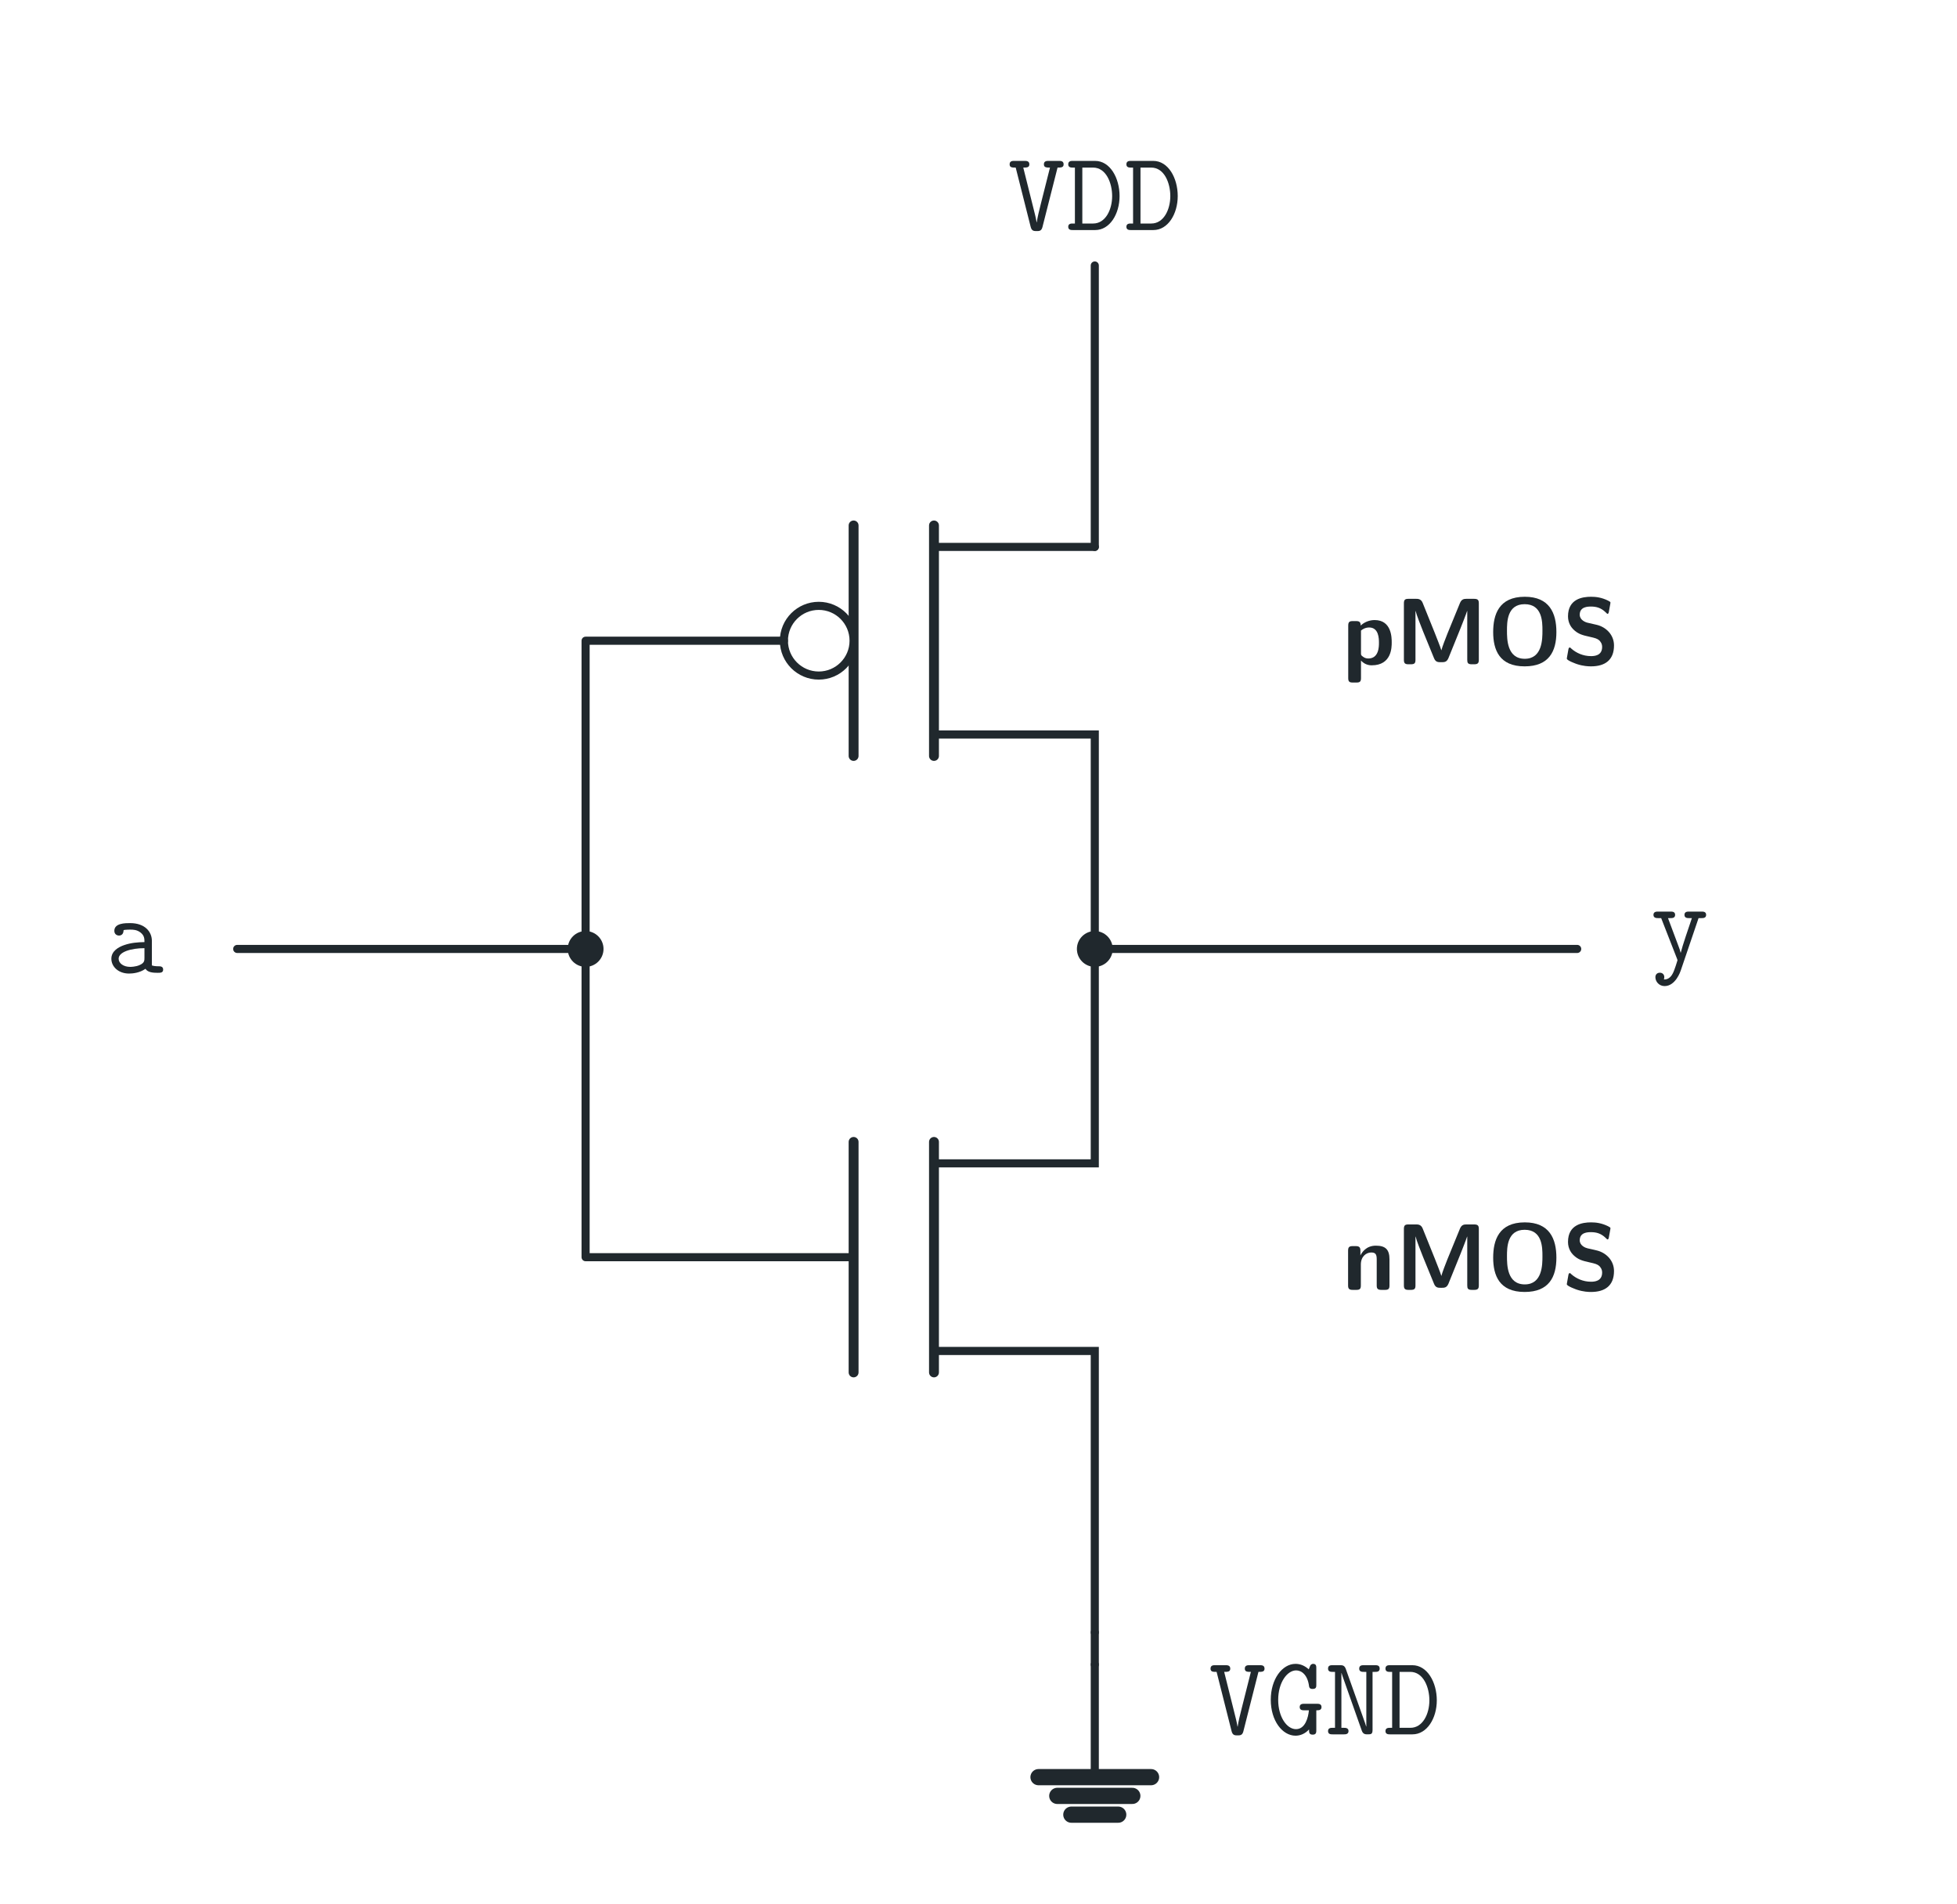
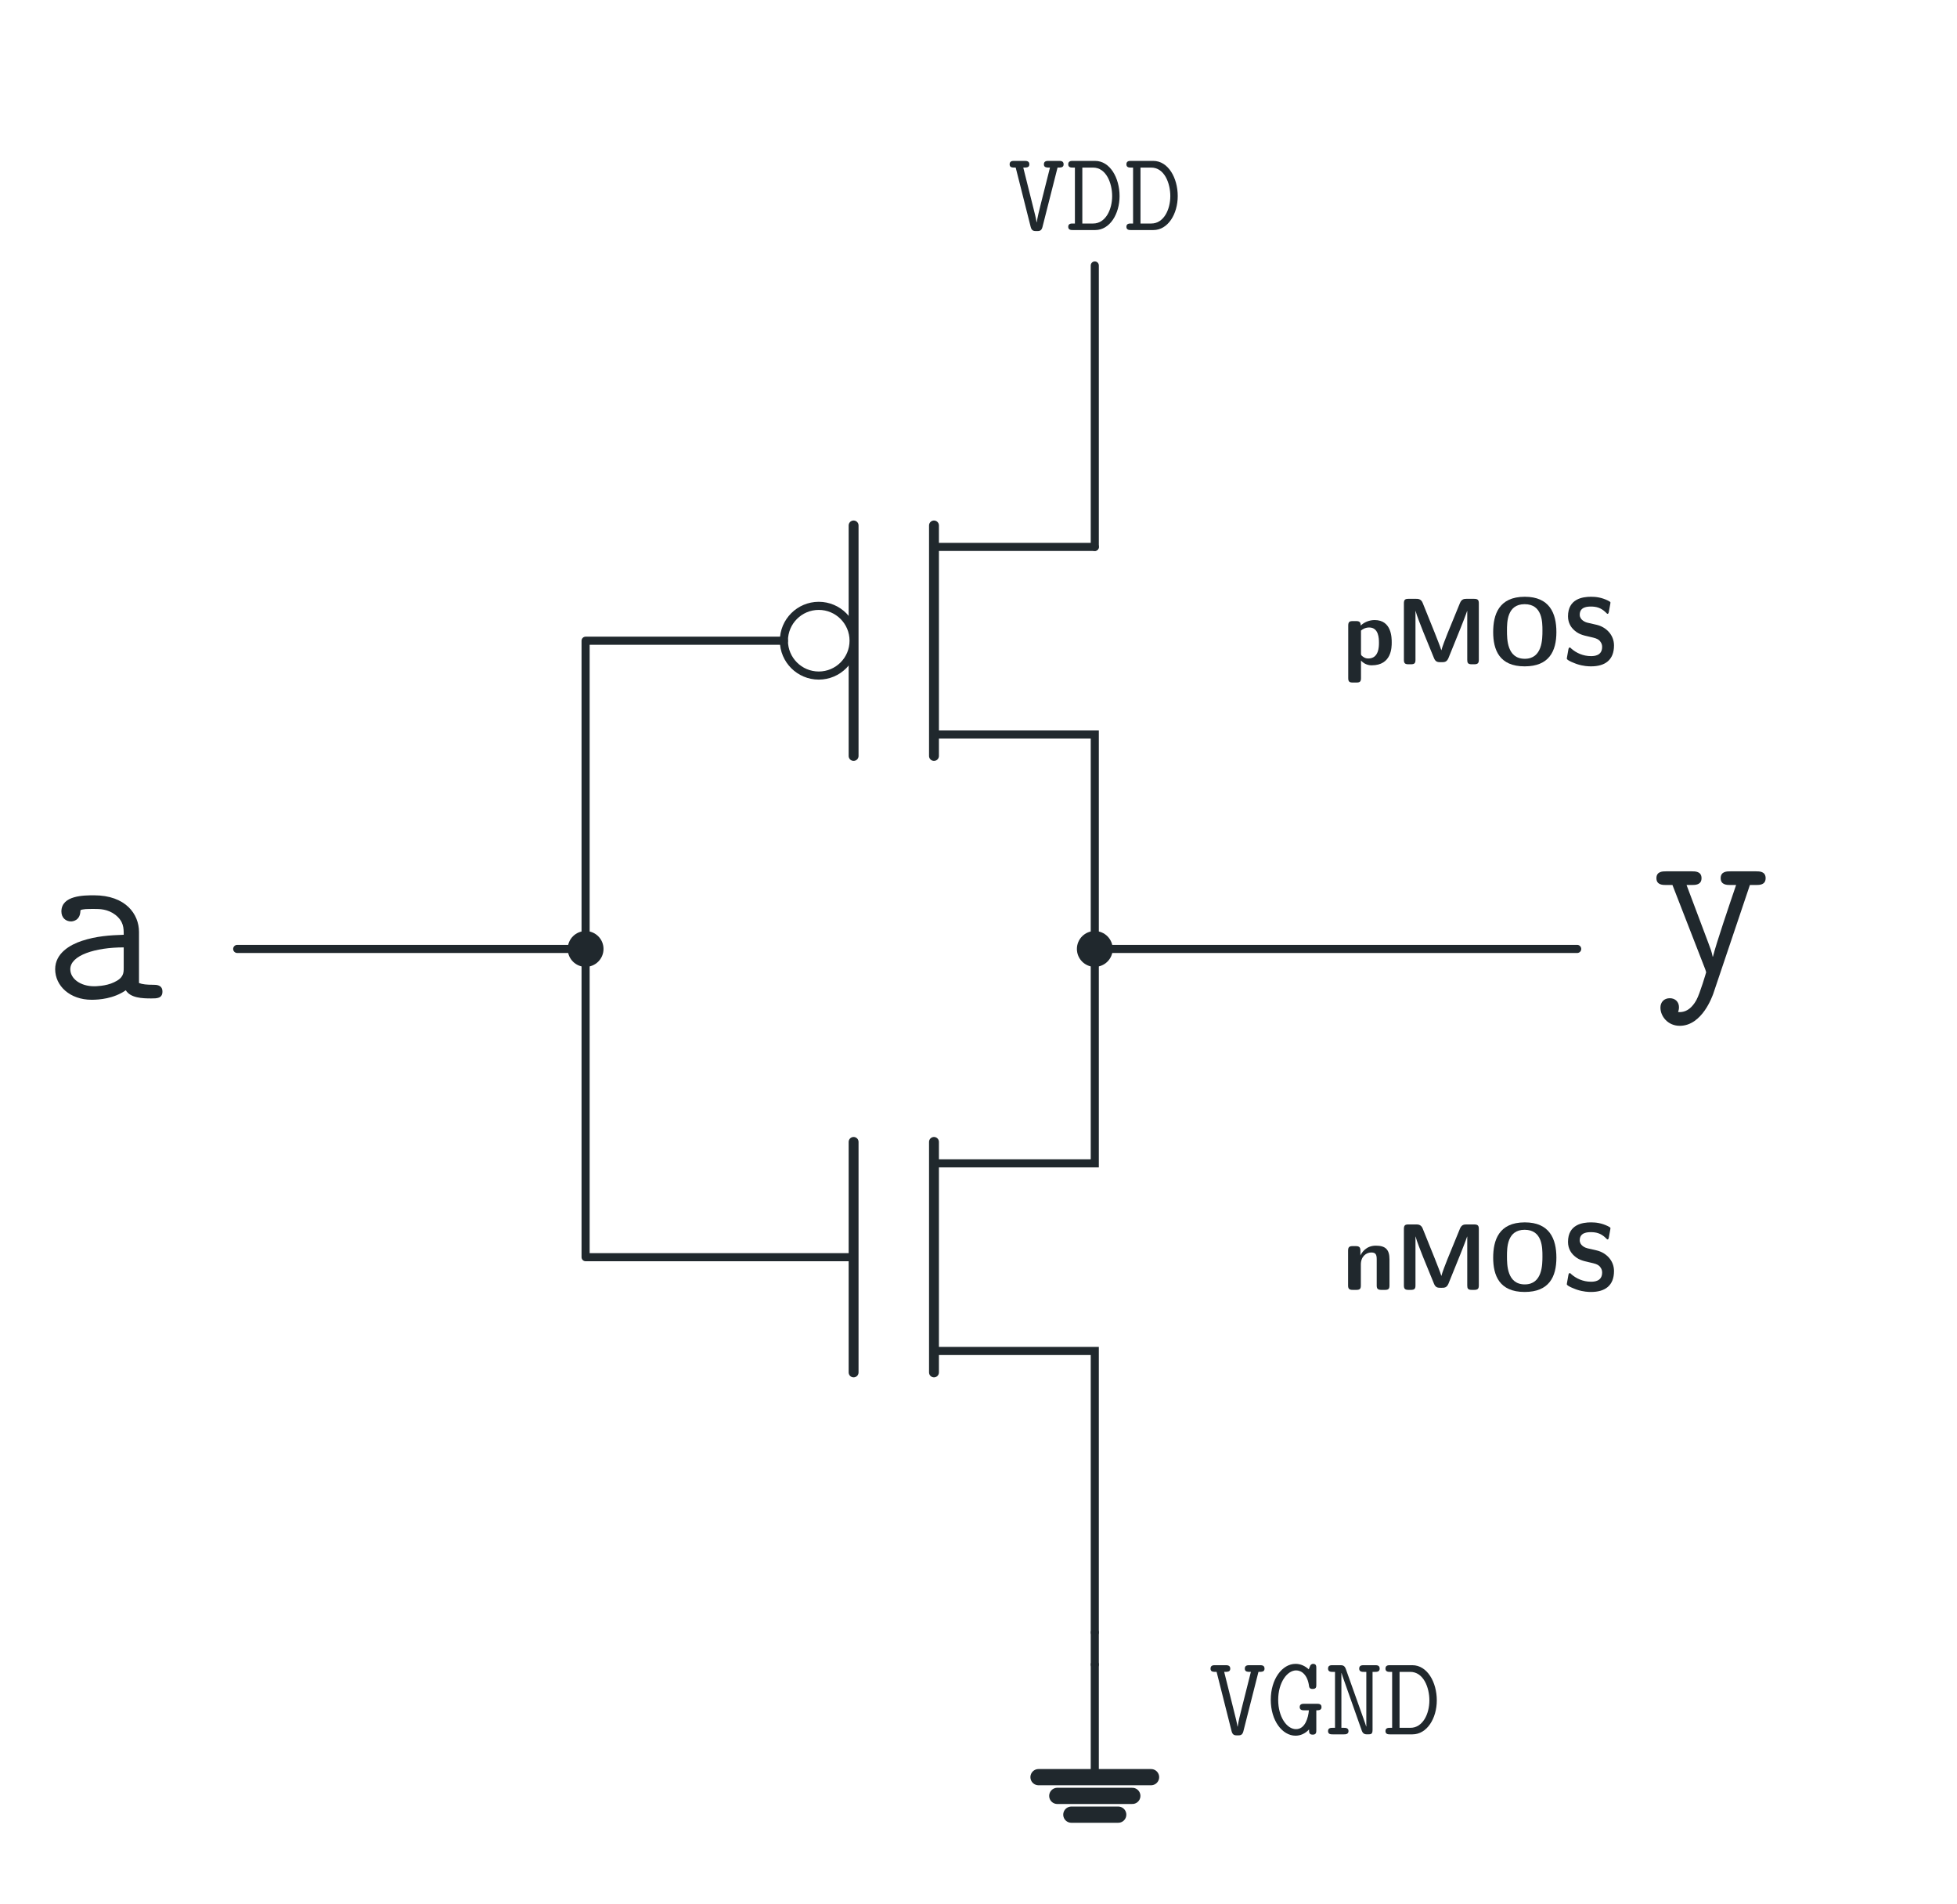
<svg xmlns="http://www.w3.org/2000/svg" xmlns:xlink="http://www.w3.org/1999/xlink" width="206.087pt" height="200.418pt" viewBox="0 0 206.087 200.418">
  <defs>
    <g>
      <g id="glyph-0-0">
        <path d="M 5.906 -6.922 C 5.906 -7.281 5.594 -7.281 5.422 -7.281 L 4.312 -7.281 C 4.141 -7.281 3.828 -7.281 3.828 -6.922 C 3.828 -6.578 4.109 -6.578 4.469 -6.578 L 3.5 -2.734 C 3.344 -2.125 3.141 -1.297 3.078 -0.812 L 3.062 -0.812 C 2.984 -1.281 2.859 -1.781 2.734 -2.266 L 1.656 -6.578 C 2.016 -6.578 2.297 -6.578 2.297 -6.922 C 2.297 -7.281 1.969 -7.281 1.812 -7.281 L 0.688 -7.281 C 0.531 -7.281 0.219 -7.281 0.219 -6.922 C 0.219 -6.578 0.484 -6.578 0.844 -6.578 L 0.859 -6.578 L 2.438 -0.328 C 2.547 0.109 2.797 0.109 3.062 0.109 C 3.328 0.109 3.562 0.109 3.672 -0.297 L 5.266 -6.578 C 5.625 -6.578 5.906 -6.578 5.906 -6.922 Z M 5.906 -6.922 " />
      </g>
      <g id="glyph-0-1">
        <path d="M 5.672 -3.578 C 5.672 -5.484 4.672 -7.281 3.094 -7.281 L 0.734 -7.281 C 0.578 -7.281 0.266 -7.281 0.266 -6.922 C 0.266 -6.578 0.578 -6.578 0.734 -6.578 L 0.969 -6.578 L 0.969 -0.688 L 0.734 -0.688 C 0.578 -0.688 0.266 -0.688 0.266 -0.344 C 0.266 0 0.578 0 0.734 0 L 3.109 0 C 4.641 0 5.672 -1.688 5.672 -3.578 Z M 4.891 -3.578 C 4.891 -2.141 4.188 -0.688 2.891 -0.688 L 1.75 -0.688 L 1.75 -6.578 L 2.875 -6.578 C 4.266 -6.578 4.891 -4.938 4.891 -3.578 Z M 4.891 -3.578 " />
      </g>
      <g id="glyph-0-2">
        <path d="M 5.781 -2.875 C 5.781 -3.219 5.469 -3.219 5.297 -3.219 L 3.969 -3.219 C 3.797 -3.219 3.484 -3.219 3.484 -2.875 C 3.484 -2.531 3.797 -2.531 3.969 -2.531 L 4.453 -2.531 C 4.391 -1.797 4.078 -0.547 3.094 -0.547 C 2.125 -0.547 1.219 -1.844 1.219 -3.625 C 1.219 -5.469 2.172 -6.734 3.109 -6.734 C 3.672 -6.734 4.312 -6.281 4.469 -5.078 C 4.5 -4.781 4.734 -4.781 4.844 -4.781 C 5.234 -4.781 5.234 -5 5.234 -5.234 L 5.234 -6.969 C 5.234 -7.156 5.234 -7.422 4.906 -7.422 C 4.703 -7.422 4.625 -7.281 4.594 -7.234 L 4.438 -6.844 C 4.047 -7.203 3.578 -7.422 3.047 -7.422 C 1.641 -7.422 0.438 -5.812 0.438 -3.641 C 0.438 -1.438 1.656 0.141 3.047 0.141 C 3.562 0.141 4.062 -0.078 4.469 -0.516 C 4.469 -0.203 4.469 0.031 4.859 0.031 C 5.234 0.031 5.234 -0.219 5.234 -0.453 L 5.234 -2.531 C 5.484 -2.531 5.781 -2.531 5.781 -2.875 Z M 5.781 -2.875 " />
      </g>
      <g id="glyph-0-3">
        <path d="M 5.781 -6.922 C 5.781 -7.281 5.484 -7.281 5.297 -7.281 L 4.109 -7.281 C 3.938 -7.281 3.625 -7.281 3.625 -6.922 C 3.625 -6.578 3.938 -6.578 4.109 -6.578 L 4.375 -6.578 L 4.375 -0.828 L 4.359 -0.828 C 4.328 -0.953 4.219 -1.266 4 -1.875 L 2.219 -6.875 C 2.078 -7.281 1.844 -7.281 1.594 -7.281 L 0.828 -7.281 C 0.641 -7.281 0.344 -7.281 0.344 -6.922 C 0.344 -6.578 0.656 -6.578 0.828 -6.578 L 1.078 -6.578 L 1.078 -0.688 L 0.828 -0.688 C 0.656 -0.688 0.344 -0.688 0.344 -0.344 C 0.344 0 0.641 0 0.828 0 L 2.016 0 C 2.172 0 2.5 0 2.5 -0.344 C 2.5 -0.688 2.172 -0.688 2.016 -0.688 L 1.75 -0.688 L 1.75 -6.453 L 1.766 -6.453 C 1.797 -6.328 1.906 -6.016 2.125 -5.406 L 3.891 -0.406 C 4.031 0 4.281 0 4.531 0 C 4.891 0 5.031 -0.031 5.031 -0.484 L 5.031 -6.578 L 5.297 -6.578 C 5.469 -6.578 5.781 -6.578 5.781 -6.922 Z M 5.781 -6.922 " />
      </g>
-       <g id="glyph-0-4">
-         <path d="M 6.062 -0.344 C 6.062 -0.688 5.75 -0.688 5.578 -0.688 C 5.281 -0.688 5.031 -0.719 4.875 -0.781 L 4.875 -3.375 C 4.875 -4.281 4.188 -5.234 2.578 -5.234 C 2.078 -5.234 0.922 -5.234 0.922 -4.422 C 0.922 -4.094 1.156 -3.922 1.422 -3.922 C 1.484 -3.922 1.875 -3.938 1.891 -4.438 C 1.891 -4.5 1.906 -4.516 2.156 -4.531 C 2.297 -4.547 2.453 -4.547 2.594 -4.547 C 2.875 -4.547 3.281 -4.547 3.672 -4.25 C 4.094 -3.922 4.094 -3.578 4.094 -3.234 C 3.391 -3.219 2.703 -3.172 1.969 -2.922 C 1.375 -2.719 0.609 -2.297 0.609 -1.484 C 0.609 -0.641 1.359 0.078 2.469 0.078 C 2.844 0.078 3.578 0.016 4.203 -0.422 C 4.438 -0.031 5.031 0 5.484 0 C 5.781 0 6.062 0 6.062 -0.344 Z M 4.094 -1.578 C 4.094 -1.297 4.094 -1.047 3.609 -0.828 C 3.188 -0.625 2.625 -0.625 2.594 -0.625 C 1.891 -0.625 1.375 -1 1.375 -1.484 C 1.375 -2.188 2.656 -2.594 4.094 -2.594 Z M 4.094 -1.578 " />
+       <g id="glyph-1-0">
+         <path d="M 12.562 -0.719 C 12.562 -1.438 11.922 -1.438 11.578 -1.438 C 10.922 -1.438 10.438 -1.484 10.094 -1.625 L 10.094 -7 C 10.094 -8.875 8.688 -10.859 5.359 -10.859 C 4.312 -10.859 1.922 -10.859 1.922 -9.156 C 1.922 -8.484 2.391 -8.109 2.938 -8.109 C 3.078 -8.109 3.891 -8.172 3.922 -9.203 C 3.922 -9.328 3.953 -9.344 4.469 -9.406 C 4.766 -9.422 5.078 -9.422 5.375 -9.422 C 5.953 -9.422 6.781 -9.422 7.594 -8.812 C 8.484 -8.109 8.484 -7.422 8.484 -6.703 C 7.031 -6.656 5.594 -6.562 4.078 -6.062 C 2.844 -5.656 1.266 -4.766 1.266 -3.078 C 1.266 -1.328 2.812 0.141 5.109 0.141 C 5.891 0.141 7.422 0.031 8.703 -0.859 C 9.203 -0.047 10.438 0 11.375 0 C 11.969 0 12.562 0 12.562 -0.719 Z M 8.484 -3.25 C 8.484 -2.688 8.484 -2.172 7.469 -1.703 C 6.609 -1.281 5.453 -1.281 5.375 -1.281 C 3.922 -1.281 2.859 -2.078 2.859 -3.078 C 2.859 -4.547 5.5 -5.375 8.484 -5.375 Z M 8.484 -3.25 " />
      </g>
-       <g id="glyph-0-5">
-         <path d="M 5.844 -4.781 C 5.844 -5.125 5.531 -5.125 5.359 -5.125 L 4.047 -5.125 C 3.875 -5.125 3.562 -5.125 3.562 -4.781 C 3.562 -4.438 3.875 -4.438 4.047 -4.438 L 4.344 -4.438 C 4.016 -3.469 3.328 -1.469 3.172 -0.797 L 3.156 -0.797 C 3.094 -1.062 3.047 -1.188 2.922 -1.516 L 1.828 -4.438 L 2.094 -4.438 C 2.266 -4.438 2.578 -4.438 2.578 -4.781 C 2.578 -5.125 2.266 -5.125 2.094 -5.125 L 0.781 -5.125 C 0.625 -5.125 0.297 -5.125 0.297 -4.781 C 0.297 -4.438 0.625 -4.438 0.781 -4.438 L 1.109 -4.438 L 2.781 -0.156 C 2.828 -0.031 2.828 0 2.828 0 C 2.828 0 2.516 1.062 2.328 1.391 C 2.266 1.516 1.969 2.078 1.391 2.016 C 1.406 1.969 1.438 1.906 1.438 1.781 C 1.438 1.5 1.25 1.312 0.969 1.312 C 0.672 1.312 0.5 1.516 0.5 1.781 C 0.5 2.234 0.875 2.719 1.469 2.719 C 2.625 2.719 3.141 1.172 3.172 1.078 L 5.047 -4.438 L 5.359 -4.438 C 5.531 -4.438 5.844 -4.438 5.844 -4.781 Z M 5.844 -4.781 " />
+       <g id="glyph-1-1">
+         <path d="M 12.109 -9.922 C 12.109 -10.641 11.453 -10.641 11.109 -10.641 L 8.391 -10.641 C 8.047 -10.641 7.375 -10.641 7.375 -9.922 C 7.375 -9.203 8.047 -9.203 8.391 -9.203 L 9 -9.203 C 8.312 -7.172 6.906 -3.062 6.562 -1.656 L 6.531 -1.656 C 6.422 -2.203 6.312 -2.469 6.062 -3.141 L 3.781 -9.203 L 4.344 -9.203 C 4.688 -9.203 5.359 -9.203 5.359 -9.922 C 5.359 -10.641 4.688 -10.641 4.344 -10.641 L 1.625 -10.641 C 1.281 -10.641 0.609 -10.641 0.609 -9.922 C 0.609 -9.203 1.281 -9.203 1.625 -9.203 L 2.297 -9.203 L 5.75 -0.328 C 5.844 -0.078 5.844 0 5.844 0 C 5.844 0 5.203 2.203 4.828 2.891 C 4.688 3.141 4.078 4.297 2.891 4.172 C 2.906 4.094 2.984 3.953 2.984 3.672 C 2.984 3.109 2.594 2.719 2.016 2.719 C 1.406 2.719 1.031 3.141 1.031 3.703 C 1.031 4.641 1.828 5.625 3.062 5.625 C 5.453 5.625 6.516 2.438 6.594 2.25 L 10.453 -9.203 L 11.109 -9.203 C 11.453 -9.203 12.109 -9.203 12.109 -9.922 Z M 12.109 -9.922 " />
      </g>
-       <g id="glyph-1-0">
+       <g id="glyph-2-0">
        <path d="M 5.188 -2.297 C 5.188 -2.781 5.188 -4.656 3.391 -4.656 C 2.812 -4.656 2.281 -4.422 1.922 -4.078 C 1.922 -4.438 1.781 -4.547 1.453 -4.547 L 1.078 -4.547 C 0.719 -4.547 0.609 -4.438 0.609 -4.062 L 0.609 1.453 C 0.609 1.812 0.719 1.922 1.078 1.922 L 1.484 1.922 C 1.859 1.922 1.953 1.797 1.953 1.453 L 1.953 -0.391 C 2.406 0.109 2.953 0.109 3.078 0.109 C 5.188 0.109 5.188 -1.797 5.188 -2.297 Z M 3.844 -2.266 C 3.844 -1.875 3.844 -0.609 2.719 -0.609 C 2.484 -0.609 2.312 -0.688 2.188 -0.781 C 1.953 -0.938 1.953 -0.984 1.953 -1.172 L 1.953 -3.547 C 2.062 -3.656 2.391 -3.875 2.812 -3.875 C 3.828 -3.875 3.844 -2.703 3.844 -2.266 Z M 3.844 -2.266 " />
      </g>
-       <g id="glyph-1-1">
+       <g id="glyph-2-1">
        <path d="M 8.797 -0.469 L 8.797 -6.406 C 8.797 -6.734 8.719 -6.891 8.312 -6.891 L 7.484 -6.891 C 7.234 -6.891 6.984 -6.859 6.812 -6.453 L 5.5 -3.25 C 5.297 -2.734 4.938 -1.828 4.859 -1.484 L 4.844 -1.484 C 4.75 -1.828 4.344 -2.812 4.141 -3.344 L 2.875 -6.484 C 2.703 -6.891 2.375 -6.891 2.203 -6.891 L 1.375 -6.891 C 1.016 -6.891 0.906 -6.781 0.906 -6.406 L 0.906 -0.469 C 0.906 -0.125 1.016 0 1.375 0 L 1.641 0 C 2.031 0 2.125 -0.125 2.125 -0.469 L 2.125 -5.609 L 2.141 -5.609 C 2.25 -5.156 2.688 -4.062 2.922 -3.469 L 4.078 -0.641 C 4.25 -0.219 4.5 -0.219 4.828 -0.219 C 5.172 -0.219 5.406 -0.219 5.594 -0.641 L 6.859 -3.766 C 6.953 -4 7.484 -5.344 7.562 -5.609 L 7.578 -5.609 L 7.578 -0.469 C 7.578 -0.156 7.641 0 8.047 0 L 8.312 0 C 8.688 0 8.797 -0.125 8.797 -0.469 Z M 8.797 -0.469 " />
      </g>
-       <g id="glyph-1-2">
+       <g id="glyph-2-2">
        <path d="M 7.266 -3.391 C 7.266 -5.391 6.531 -7.109 3.938 -7.109 C 1.188 -7.109 0.609 -5.203 0.609 -3.391 C 0.609 -1.531 1.25 0.219 3.922 0.219 C 6.484 0.219 7.266 -1.359 7.266 -3.391 Z M 5.797 -3.547 C 5.797 -2.672 5.797 -0.578 3.938 -0.578 C 2.062 -0.578 2.062 -2.656 2.062 -3.547 C 2.062 -4.422 2.062 -6.328 3.922 -6.328 C 5.797 -6.328 5.797 -4.438 5.797 -3.547 Z M 5.797 -3.547 " />
      </g>
-       <g id="glyph-1-3">
+       <g id="glyph-2-3">
        <path d="M 5.453 -1.984 C 5.453 -3.094 4.625 -3.922 3.625 -4.156 L 2.672 -4.375 C 2.453 -4.422 1.844 -4.656 1.844 -5.219 C 1.844 -6.062 2.688 -6.078 3.031 -6.078 C 3.578 -6.078 4.078 -5.953 4.562 -5.484 C 4.719 -5.328 4.734 -5.312 4.766 -5.312 C 4.828 -5.312 4.875 -5.344 4.906 -5.5 L 5.062 -6.359 C 5.078 -6.438 5.078 -6.453 5.078 -6.484 C 5.078 -6.562 5.062 -6.578 4.828 -6.703 C 4.125 -7.047 3.531 -7.109 3.031 -7.109 C 2.141 -7.109 0.609 -6.891 0.609 -5.047 C 0.609 -4.328 0.969 -3.875 1.156 -3.688 C 1.672 -3.172 2.141 -3.062 2.906 -2.891 C 3.469 -2.766 3.688 -2.703 3.906 -2.516 C 4 -2.406 4.203 -2.203 4.203 -1.828 C 4.203 -0.891 3.359 -0.859 3.031 -0.859 C 2.188 -0.859 1.469 -1.203 0.969 -1.641 C 0.859 -1.766 0.828 -1.766 0.797 -1.766 C 0.734 -1.766 0.688 -1.734 0.656 -1.594 L 0.5 -0.719 C 0.484 -0.641 0.484 -0.625 0.484 -0.594 C 0.484 -0.391 1.516 -0.031 1.562 -0.016 C 2.234 0.203 2.766 0.219 3.031 0.219 C 4.516 0.219 5.453 -0.453 5.453 -1.984 Z M 5.453 -1.984 " />
      </g>
-       <g id="glyph-1-4">
+       <g id="glyph-2-4">
        <path d="M 4.953 -0.469 L 4.953 -3.219 C 4.953 -4.25 4.531 -4.656 3.516 -4.656 C 2.469 -4.656 2.031 -3.906 1.891 -3.625 L 1.891 -4.125 C 1.891 -4.438 1.812 -4.609 1.406 -4.609 L 1.078 -4.609 C 0.719 -4.609 0.594 -4.5 0.594 -4.125 L 0.594 -0.469 C 0.594 -0.125 0.703 0 1.078 0 L 1.469 0 C 1.844 0 1.938 -0.125 1.938 -0.469 L 1.938 -2.672 C 1.938 -3.531 2.516 -3.938 3.031 -3.938 C 3.516 -3.938 3.609 -3.703 3.609 -3.203 L 3.609 -0.469 C 3.609 -0.156 3.688 0 4.094 0 L 4.484 0 C 4.859 0 4.953 -0.125 4.953 -0.469 Z M 4.953 -0.469 " />
      </g>
    </g>
  </defs>
  <path fill="none" stroke-width="0.857" stroke-linecap="round" stroke-linejoin="miter" stroke="rgb(12.549%, 15.685%, 17.647%)" stroke-opacity="1" stroke-miterlimit="10" d="M 114.804 141.734 L 114.804 171.498 " transform="matrix(0.995589, 0, 0, -0.995589, 0.991607, 198.6947)" />
  <g fill="rgb(12.549%, 15.685%, 17.647%)" fill-opacity="1">
    <use xlink:href="#glyph-0-0" x="106.102" y="24.223" />
    <use xlink:href="#glyph-0-1" x="112.227" y="24.223" />
    <use xlink:href="#glyph-0-1" x="118.352" y="24.223" />
  </g>
  <path fill="none" stroke-width="0.857" stroke-linecap="round" stroke-linejoin="miter" stroke="rgb(12.549%, 15.685%, 17.647%)" stroke-opacity="1" stroke-miterlimit="10" d="M 97.795 141.734 L 114.804 141.734 M 97.795 121.892 L 114.804 121.892 L 114.804 99.214 " transform="matrix(0.995589, 0, 0, -0.995589, 0.991607, 198.6947)" />
  <path fill="none" stroke-width="1.046" stroke-linecap="round" stroke-linejoin="miter" stroke="rgb(12.549%, 15.685%, 17.647%)" stroke-opacity="1" stroke-miterlimit="10" d="M 97.795 119.625 L 97.795 144.002 M 89.293 119.625 L 89.293 144.002 " transform="matrix(0.995589, 0, 0, -0.995589, 0.991607, 198.6947)" />
  <path fill-rule="nonzero" fill="rgb(100%, 100%, 100%)" fill-opacity="1" stroke-width="0.857" stroke-linecap="butt" stroke-linejoin="miter" stroke="rgb(12.549%, 15.685%, 17.647%)" stroke-opacity="1" stroke-miterlimit="10" d="M 89.293 131.811 C 89.293 133.848 87.641 135.499 85.609 135.499 C 83.572 135.499 81.92 133.848 81.92 131.811 C 81.92 129.779 83.572 128.127 85.609 128.127 C 87.641 128.127 89.293 129.779 89.293 131.811 Z M 89.293 131.811 " transform="matrix(0.995589, 0, 0, -0.995589, 0.991607, 198.6947)" />
  <path fill="none" stroke-width="0.857" stroke-linecap="round" stroke-linejoin="miter" stroke="rgb(12.549%, 15.685%, 17.647%)" stroke-opacity="1" stroke-miterlimit="10" d="M 114.804 99.214 L 114.804 76.536 L 97.795 76.536 M 97.795 56.695 L 114.804 56.695 L 114.804 26.931 " transform="matrix(0.995589, 0, 0, -0.995589, 0.991607, 198.6947)" />
  <path fill="none" stroke-width="1.046" stroke-linecap="round" stroke-linejoin="miter" stroke="rgb(12.549%, 15.685%, 17.647%)" stroke-opacity="1" stroke-miterlimit="10" d="M 97.795 54.427 L 97.795 78.804 M 89.293 54.427 L 89.293 78.804 " transform="matrix(0.995589, 0, 0, -0.995589, 0.991607, 198.6947)" />
  <path fill="none" stroke-width="0.857" stroke-linecap="round" stroke-linejoin="miter" stroke="rgb(12.549%, 15.685%, 17.647%)" stroke-opacity="1" stroke-miterlimit="10" d="M 114.804 26.931 L 114.804 23.529 " transform="matrix(0.995589, 0, 0, -0.995589, 0.991607, 198.6947)" />
  <path fill="none" stroke-width="0.857" stroke-linecap="round" stroke-linejoin="miter" stroke="rgb(12.549%, 15.685%, 17.647%)" stroke-opacity="1" stroke-miterlimit="10" d="M 114.804 23.529 L 114.804 11.621 " transform="matrix(0.995589, 0, 0, -0.995589, 0.991607, 198.6947)" />
  <path fill="none" stroke-width="1.714" stroke-linecap="round" stroke-linejoin="miter" stroke="rgb(12.549%, 15.685%, 17.647%)" stroke-opacity="1" stroke-miterlimit="10" d="M 108.852 11.621 L 120.756 11.621 M 110.837 9.64 L 118.774 9.64 M 112.324 7.654 L 117.283 7.654 " transform="matrix(0.995589, 0, 0, -0.995589, 0.991607, 198.6947)" />
  <g fill="rgb(12.549%, 15.685%, 17.647%)" fill-opacity="1">
    <use xlink:href="#glyph-0-0" x="127.259" y="182.618" />
    <use xlink:href="#glyph-0-2" x="133.384" y="182.618" />
    <use xlink:href="#glyph-0-3" x="139.509" y="182.618" />
    <use xlink:href="#glyph-0-1" x="145.634" y="182.618" />
  </g>
  <path fill="none" stroke-width="0.857" stroke-linecap="round" stroke-linejoin="round" stroke="rgb(12.549%, 15.685%, 17.647%)" stroke-opacity="1" stroke-miterlimit="10" d="M 24.095 99.214 L 60.945 99.214 L 60.945 131.811 L 81.92 131.811 " transform="matrix(0.995589, 0, 0, -0.995589, 0.991607, 198.6947)" />
  <path fill="none" stroke-width="0.857" stroke-linecap="round" stroke-linejoin="round" stroke="rgb(12.549%, 15.685%, 17.647%)" stroke-opacity="1" stroke-miterlimit="10" d="M 60.945 99.214 L 60.945 66.613 L 89.293 66.613 " transform="matrix(0.995589, 0, 0, -0.995589, 0.991607, 198.6947)" />
  <path fill-rule="nonzero" fill="rgb(12.549%, 15.685%, 17.647%)" fill-opacity="1" d="M 63.555 99.918 C 63.555 98.879 62.711 98.035 61.668 98.035 C 60.629 98.035 59.785 98.879 59.785 99.918 C 59.785 100.961 60.629 101.805 61.668 101.805 C 62.711 101.805 63.555 100.961 63.555 99.918 Z M 63.555 99.918 " />
  <path fill="none" stroke-width="0.857" stroke-linecap="round" stroke-linejoin="miter" stroke="rgb(12.549%, 15.685%, 17.647%)" stroke-opacity="1" stroke-miterlimit="10" d="M 114.804 99.214 L 165.83 99.214 " transform="matrix(0.995589, 0, 0, -0.995589, 0.991607, 198.6947)" />
  <path fill-rule="nonzero" fill="rgb(12.549%, 15.685%, 17.647%)" fill-opacity="1" d="M 117.176 99.918 C 117.176 98.879 116.332 98.035 115.289 98.035 C 114.25 98.035 113.406 98.879 113.406 99.918 C 113.406 100.961 114.25 101.805 115.289 101.805 C 116.332 101.805 117.176 100.961 117.176 99.918 Z M 117.176 99.918 " />
  <g fill="rgb(12.549%, 15.685%, 17.647%)" fill-opacity="1">
-     <use xlink:href="#glyph-0-4" x="11.118" y="102.432" />
+     <use xlink:href="#glyph-1-0" x="4.544" y="105.13" />
  </g>
  <g fill="rgb(12.549%, 15.685%, 17.647%)" fill-opacity="1">
-     <use xlink:href="#glyph-0-5" x="173.825" y="101.11" />
+     <use xlink:href="#glyph-1-1" x="173.825" y="102.388" />
  </g>
  <g fill="rgb(12.549%, 15.685%, 17.647%)" fill-opacity="1">
-     <use xlink:href="#glyph-1-0" x="141.37" y="69.945" />
-     <use xlink:href="#glyph-1-1" x="146.935" y="69.945" />
-     <use xlink:href="#glyph-1-2" x="156.634" y="69.945" />
-     <use xlink:href="#glyph-1-3" x="164.514" y="69.945" />
+     <use xlink:href="#glyph-2-0" x="141.37" y="69.945" />
+     <use xlink:href="#glyph-2-1" x="146.935" y="69.945" />
+     <use xlink:href="#glyph-2-2" x="156.634" y="69.945" />
+     <use xlink:href="#glyph-2-3" x="164.514" y="69.945" />
  </g>
  <g fill="rgb(12.549%, 15.685%, 17.647%)" fill-opacity="1">
-     <use xlink:href="#glyph-1-4" x="141.37" y="135.818" />
-     <use xlink:href="#glyph-1-1" x="146.935" y="135.818" />
-     <use xlink:href="#glyph-1-2" x="156.634" y="135.818" />
-     <use xlink:href="#glyph-1-3" x="164.514" y="135.818" />
+     <use xlink:href="#glyph-2-4" x="141.37" y="135.818" />
+     <use xlink:href="#glyph-2-1" x="146.935" y="135.818" />
+     <use xlink:href="#glyph-2-2" x="156.634" y="135.818" />
+     <use xlink:href="#glyph-2-3" x="164.514" y="135.818" />
  </g>
</svg>
